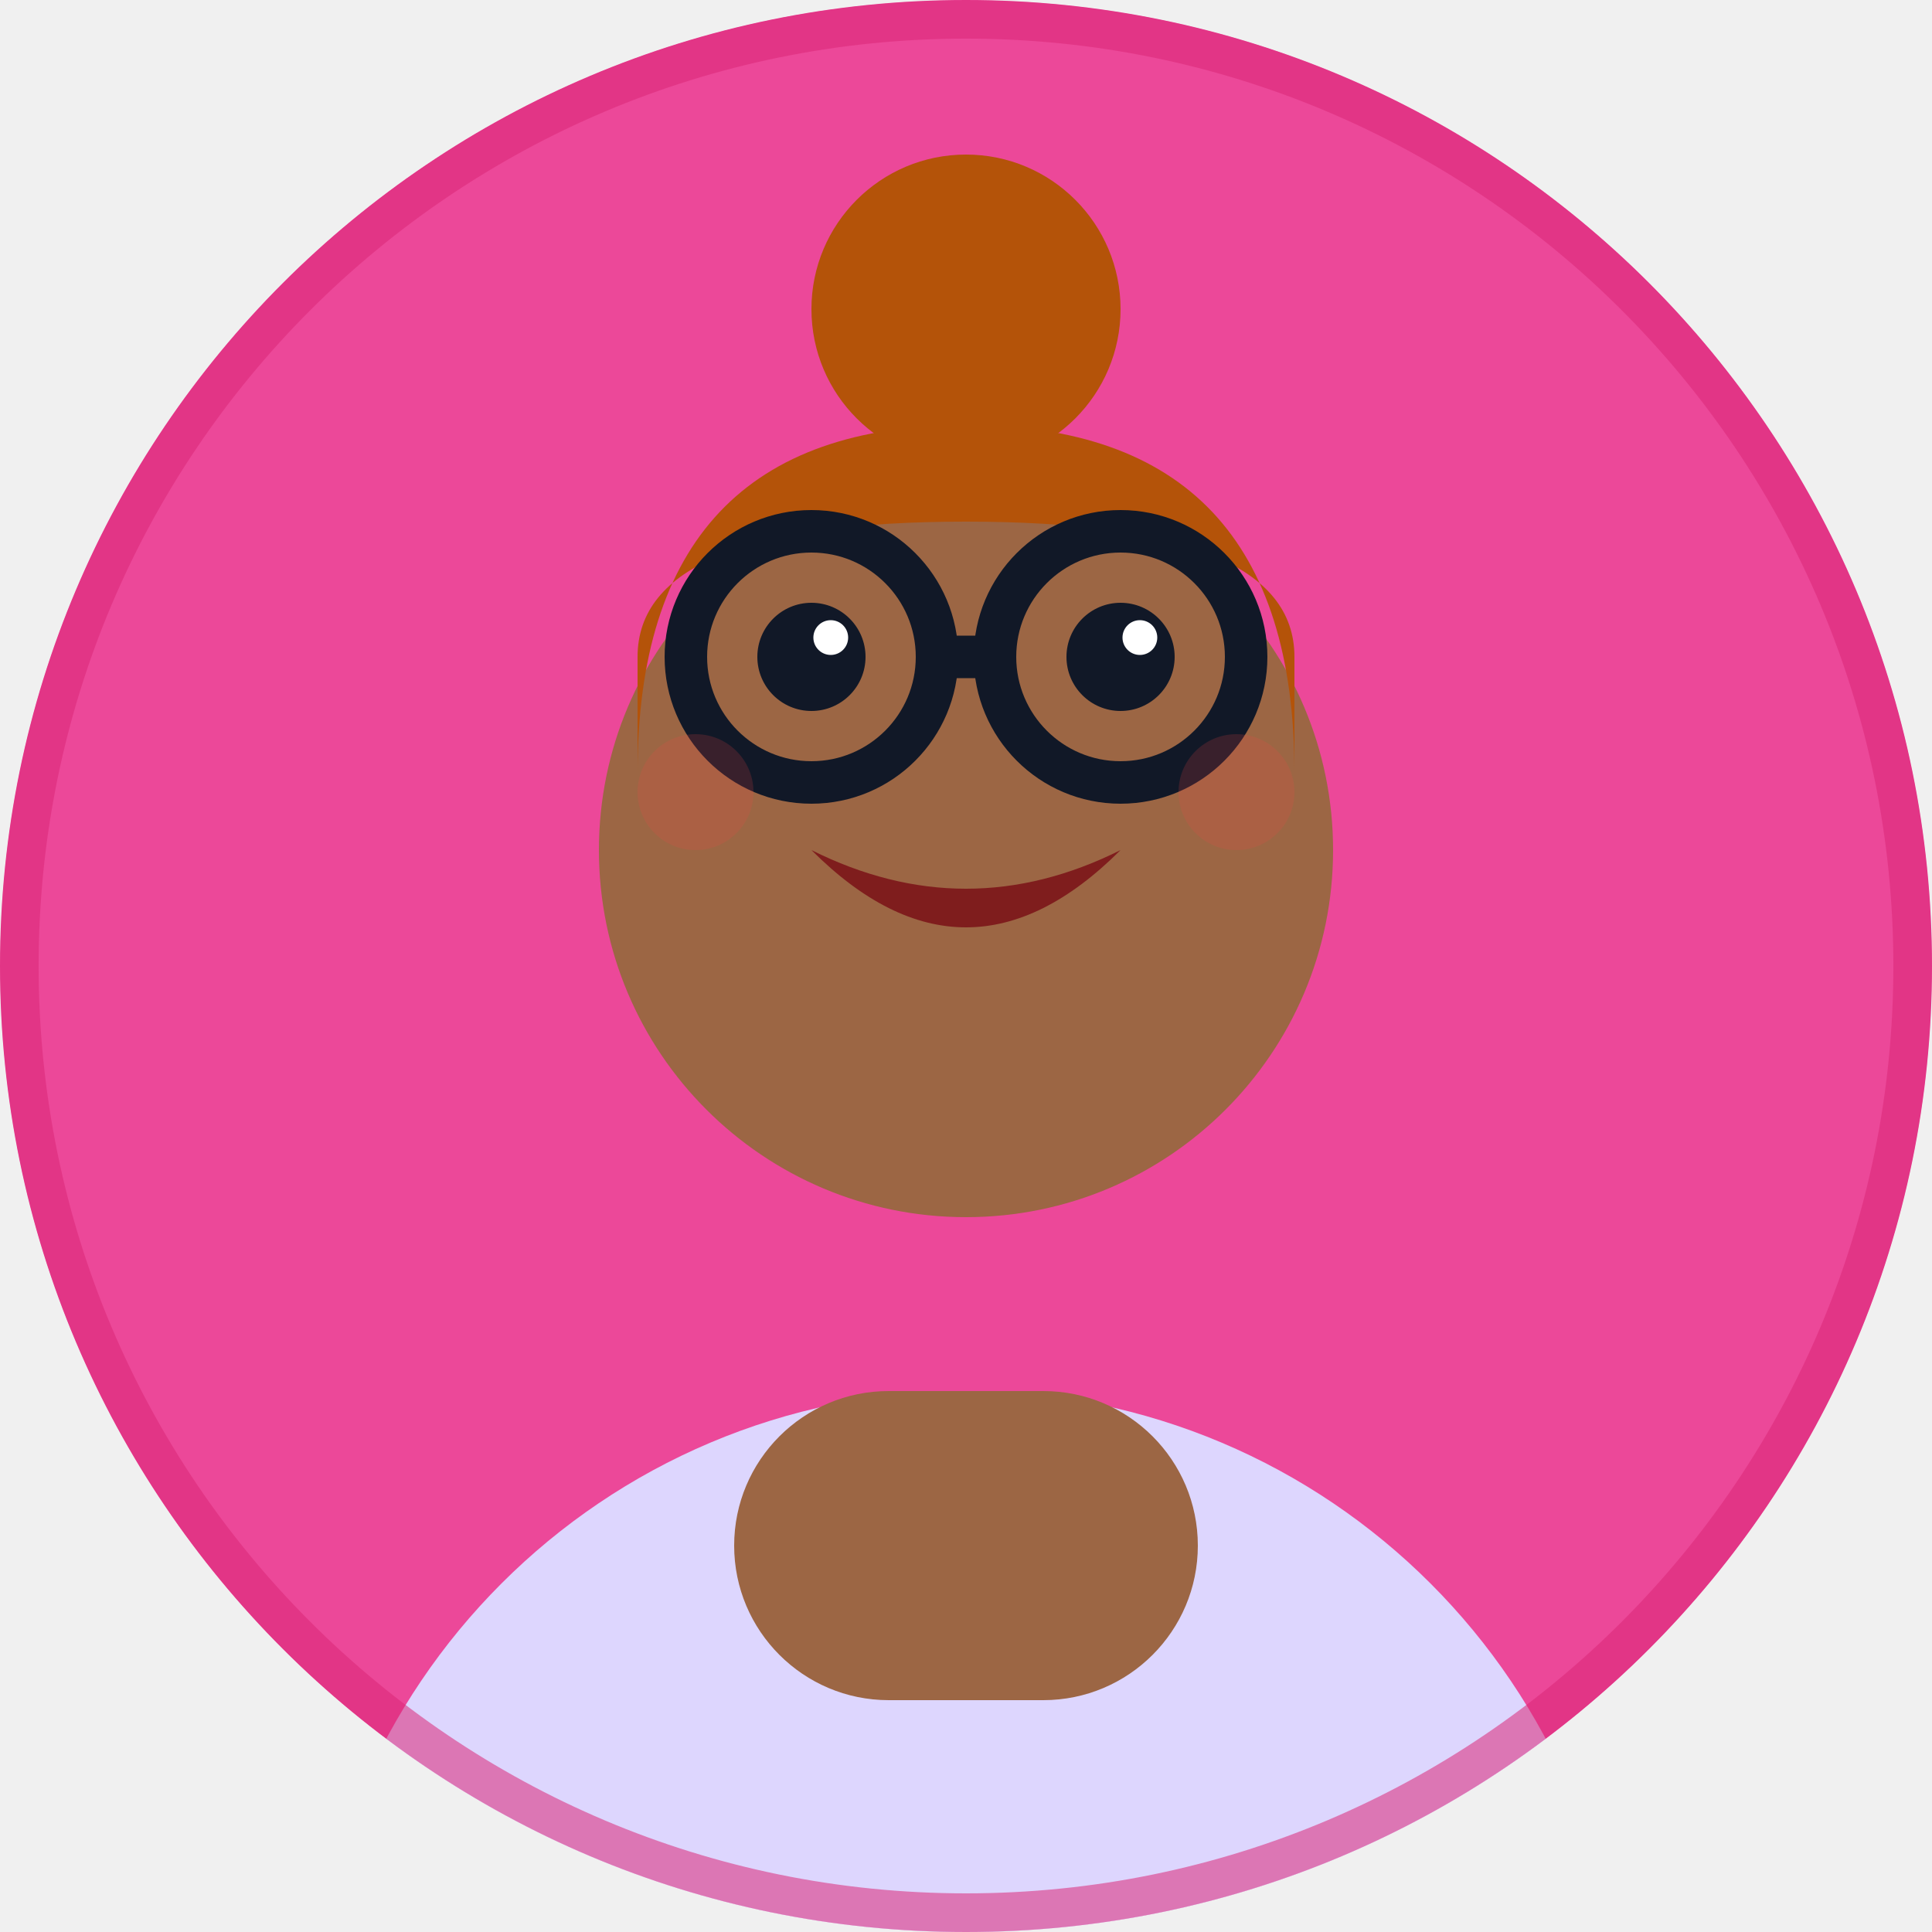
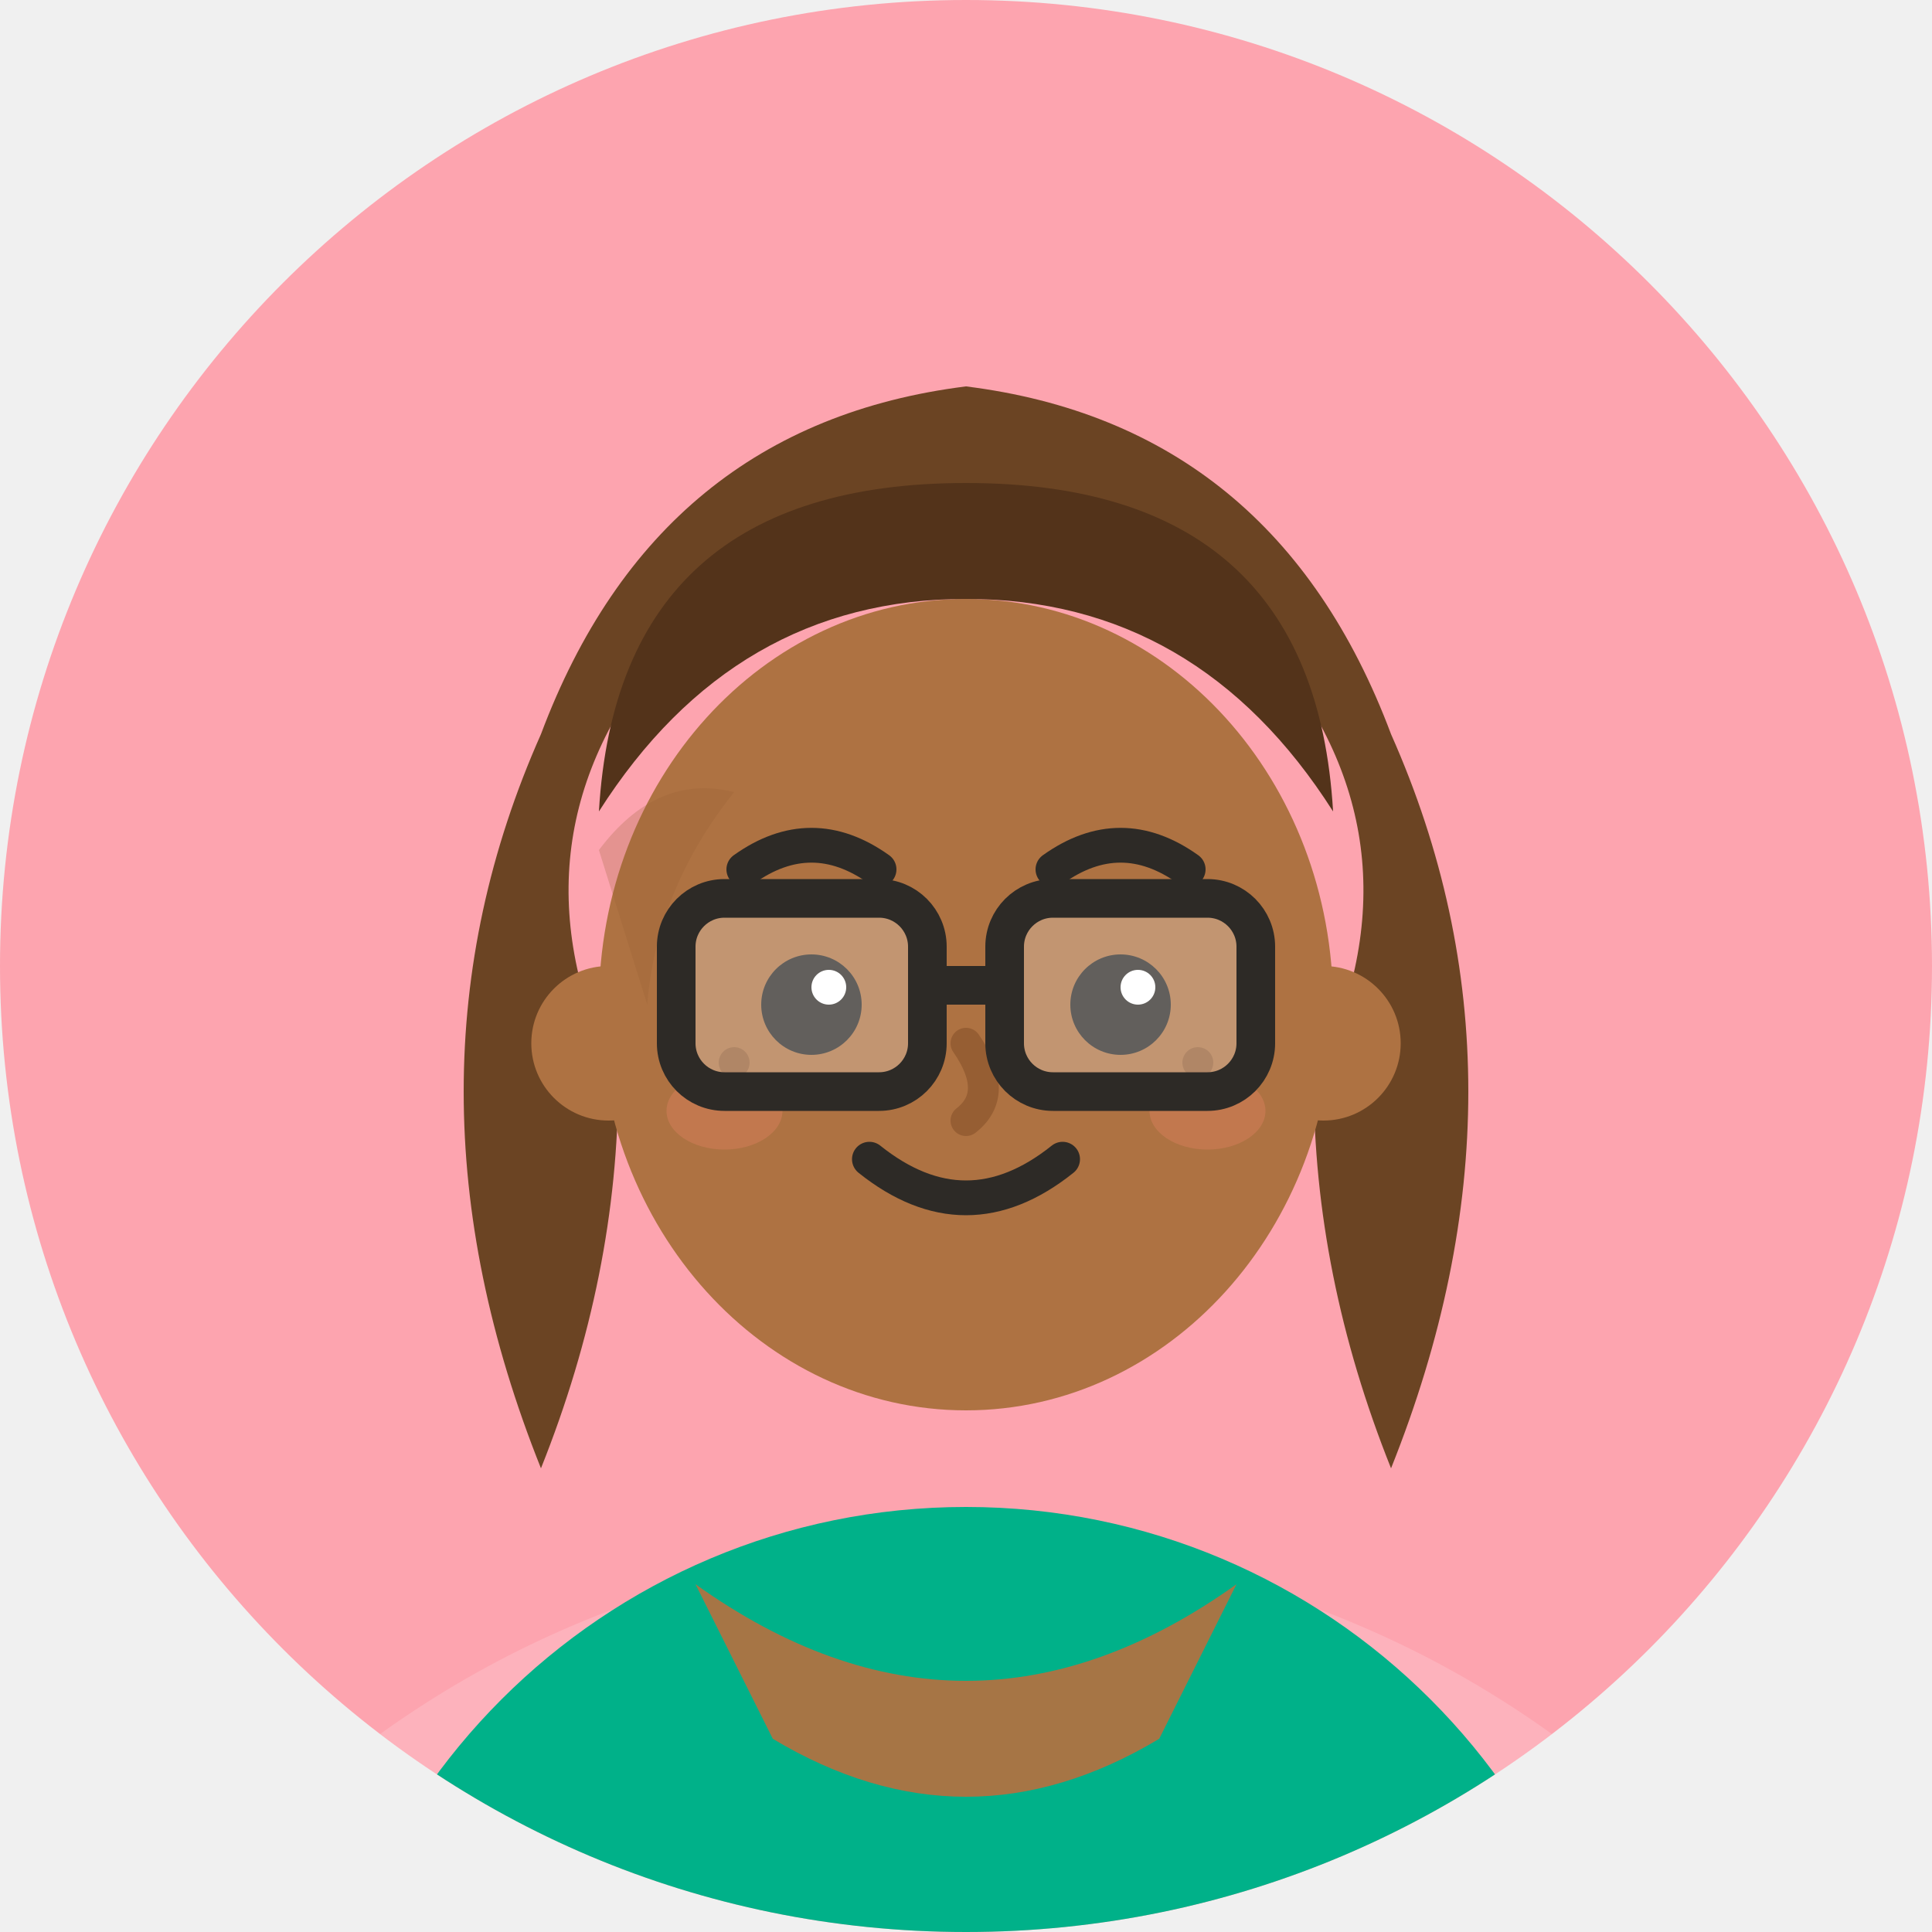
<svg xmlns="http://www.w3.org/2000/svg" viewBox="0 0 100 100" role="img" aria-label="Renance avatar 28">
  <defs>
-     <clipPath id="c28">
+     <clipPath id="c">
      <circle cx="50" cy="50" r="50" />
    </clipPath>
  </defs>
-   <g clip-path="url(#c28)">
-     <circle cx="50" cy="50" r="50" fill="#EC4899" />
-     <circle cx="50" cy="106" r="34" fill="#DDD6FE" />
-     <rect x="38" y="72" width="24" height="16" rx="8" fill="#9C6644" />
-     <circle cx="50" cy="44" r="19" fill="#9C6644" />
-     <circle cx="50" cy="16" r="8" fill="#B45309" />
-     <path d="M33 40 Q33 22 50 22 Q67 22 67 40 L67 34 Q67 27 50 27 Q33 27 33 34 Z" fill="#B45309" />
-     <circle cx="42" cy="34" r="2.8" fill="#111827" />
-     <circle cx="58" cy="34" r="2.8" fill="#111827" />
-     <circle cx="43" cy="33" r="0.9" fill="#fff" />
-     <circle cx="59" cy="33" r="0.9" fill="#fff" />
-     <circle cx="42" cy="34" r="6.5" fill="none" stroke="#111827" stroke-width="2.2" />
-     <circle cx="58" cy="34" r="6.5" fill="none" stroke="#111827" stroke-width="2.2" />
-     <line x1="48.5" y1="34" x2="51.5" y2="34" stroke="#111827" stroke-width="2.2" />
-     <circle cx="36" cy="41" r="3" fill="#EF4444" opacity="0.18" />
-     <circle cx="64" cy="41" r="3" fill="#EF4444" opacity="0.18" />
-     <path d="M42 44 Q50 52 58 44 Q50 48 42 44 Z" fill="#7F1D1D" />
-     <circle cx="50" cy="50" r="49" fill="none" stroke="#DB2777" stroke-width="2" opacity="0.55" />
+   <g clip-path="url(#c)">
+     <rect width="100" height="100" fill="#FDA4AF" />
+     <circle cx="50" cy="132" r="52" fill="white" opacity="0.16" />
+     <circle cx="50" cy="112" r="34" fill="#00B189" />
+     <path d="M36 82 q14 10 28 0 l-4 8 q-10 6 -20 0 Z" fill="#AE7242" opacity="0.95" />
+     <path d="M28 76 Q20 56 28 38 Q34 22 50 20 Q66 22 72 38 Q80 56 72 76 Q68 66 68 56 Q74 44 66 34 Q58 26 50 27 Q42 26 34 34 Q26 44 32 56 Q32 66 28 76 Z" fill="#6B4423" />
+     <circle cx="31.5" cy="54" r="4" fill="#AE7242" />
+     <circle cx="68.5" cy="54" r="4" fill="#AE7242" />
+     <ellipse cx="50" cy="52" rx="19" ry="21" fill="#AE7242" />
+     <path d="M31 44 Q34 40 38 41 Q34 46 33.5 52 Z" fill="#965E33" opacity="0.25" />
+     <ellipse cx="37.5" cy="57.5" rx="3" ry="2" fill="#F1876D" opacity="0.30" />
+     <ellipse cx="62.5" cy="57.5" rx="3" ry="2" fill="#F1876D" opacity="0.30" />
+     <circle cx="38" cy="55" r="0.8" fill="#965E33" />
+     <circle cx="41" cy="56.4" r="0.8" fill="#965E33" />
+     <circle cx="62" cy="55" r="0.8" fill="#965E33" />
+     <circle cx="59" cy="56.4" r="0.8" fill="#965E33" />
+     <circle cx="42" cy="52" r="2.6" fill="#2D2A26" />
+     <circle cx="58" cy="52" r="2.6" fill="#2D2A26" />
+     <circle cx="42.9" cy="51.1" r="0.9" fill="white" />
+     <circle cx="58.9" cy="51.1" r="0.9" fill="white" />
+     <path d="M38.5 45 q3.5 -2.5 7 0" stroke="#2D2A26" stroke-width="1.8" fill="none" stroke-linecap="round" />
+     <path d="M54.5 45 q3.5 -2.5 7 0" stroke="#2D2A26" stroke-width="1.8" fill="none" stroke-linecap="round" />
+     <path d="M50 54 q1.8 2.6 0 4" stroke="#965E33" stroke-width="1.6" fill="none" stroke-linecap="round" />
+     <path d="M45 60 q5 4 10 0" stroke="#2D2A26" stroke-width="1.8" fill="none" stroke-linecap="round" />
+     <path d="M31 42 Q32 25 50 25 Q68 25 69 42 Q62 31 50 31 Q38 31 31 42 Z" fill="#53331A" />
+     <rect x="35" y="46.5" width="13" height="10" rx="2.5" fill="white" opacity="0.25" />
+     <rect x="35" y="46.5" width="13" height="10" rx="2.5" fill="none" stroke="#2D2A26" stroke-width="2" />
+     <rect x="52" y="46.5" width="13" height="10" rx="2.5" fill="white" opacity="0.25" />
+     <rect x="52" y="46.5" width="13" height="10" rx="2.5" fill="none" stroke="#2D2A26" stroke-width="2" />
+     <path d="M48 51 h4" stroke="#2D2A26" stroke-width="2" />
  </g>
</svg>
